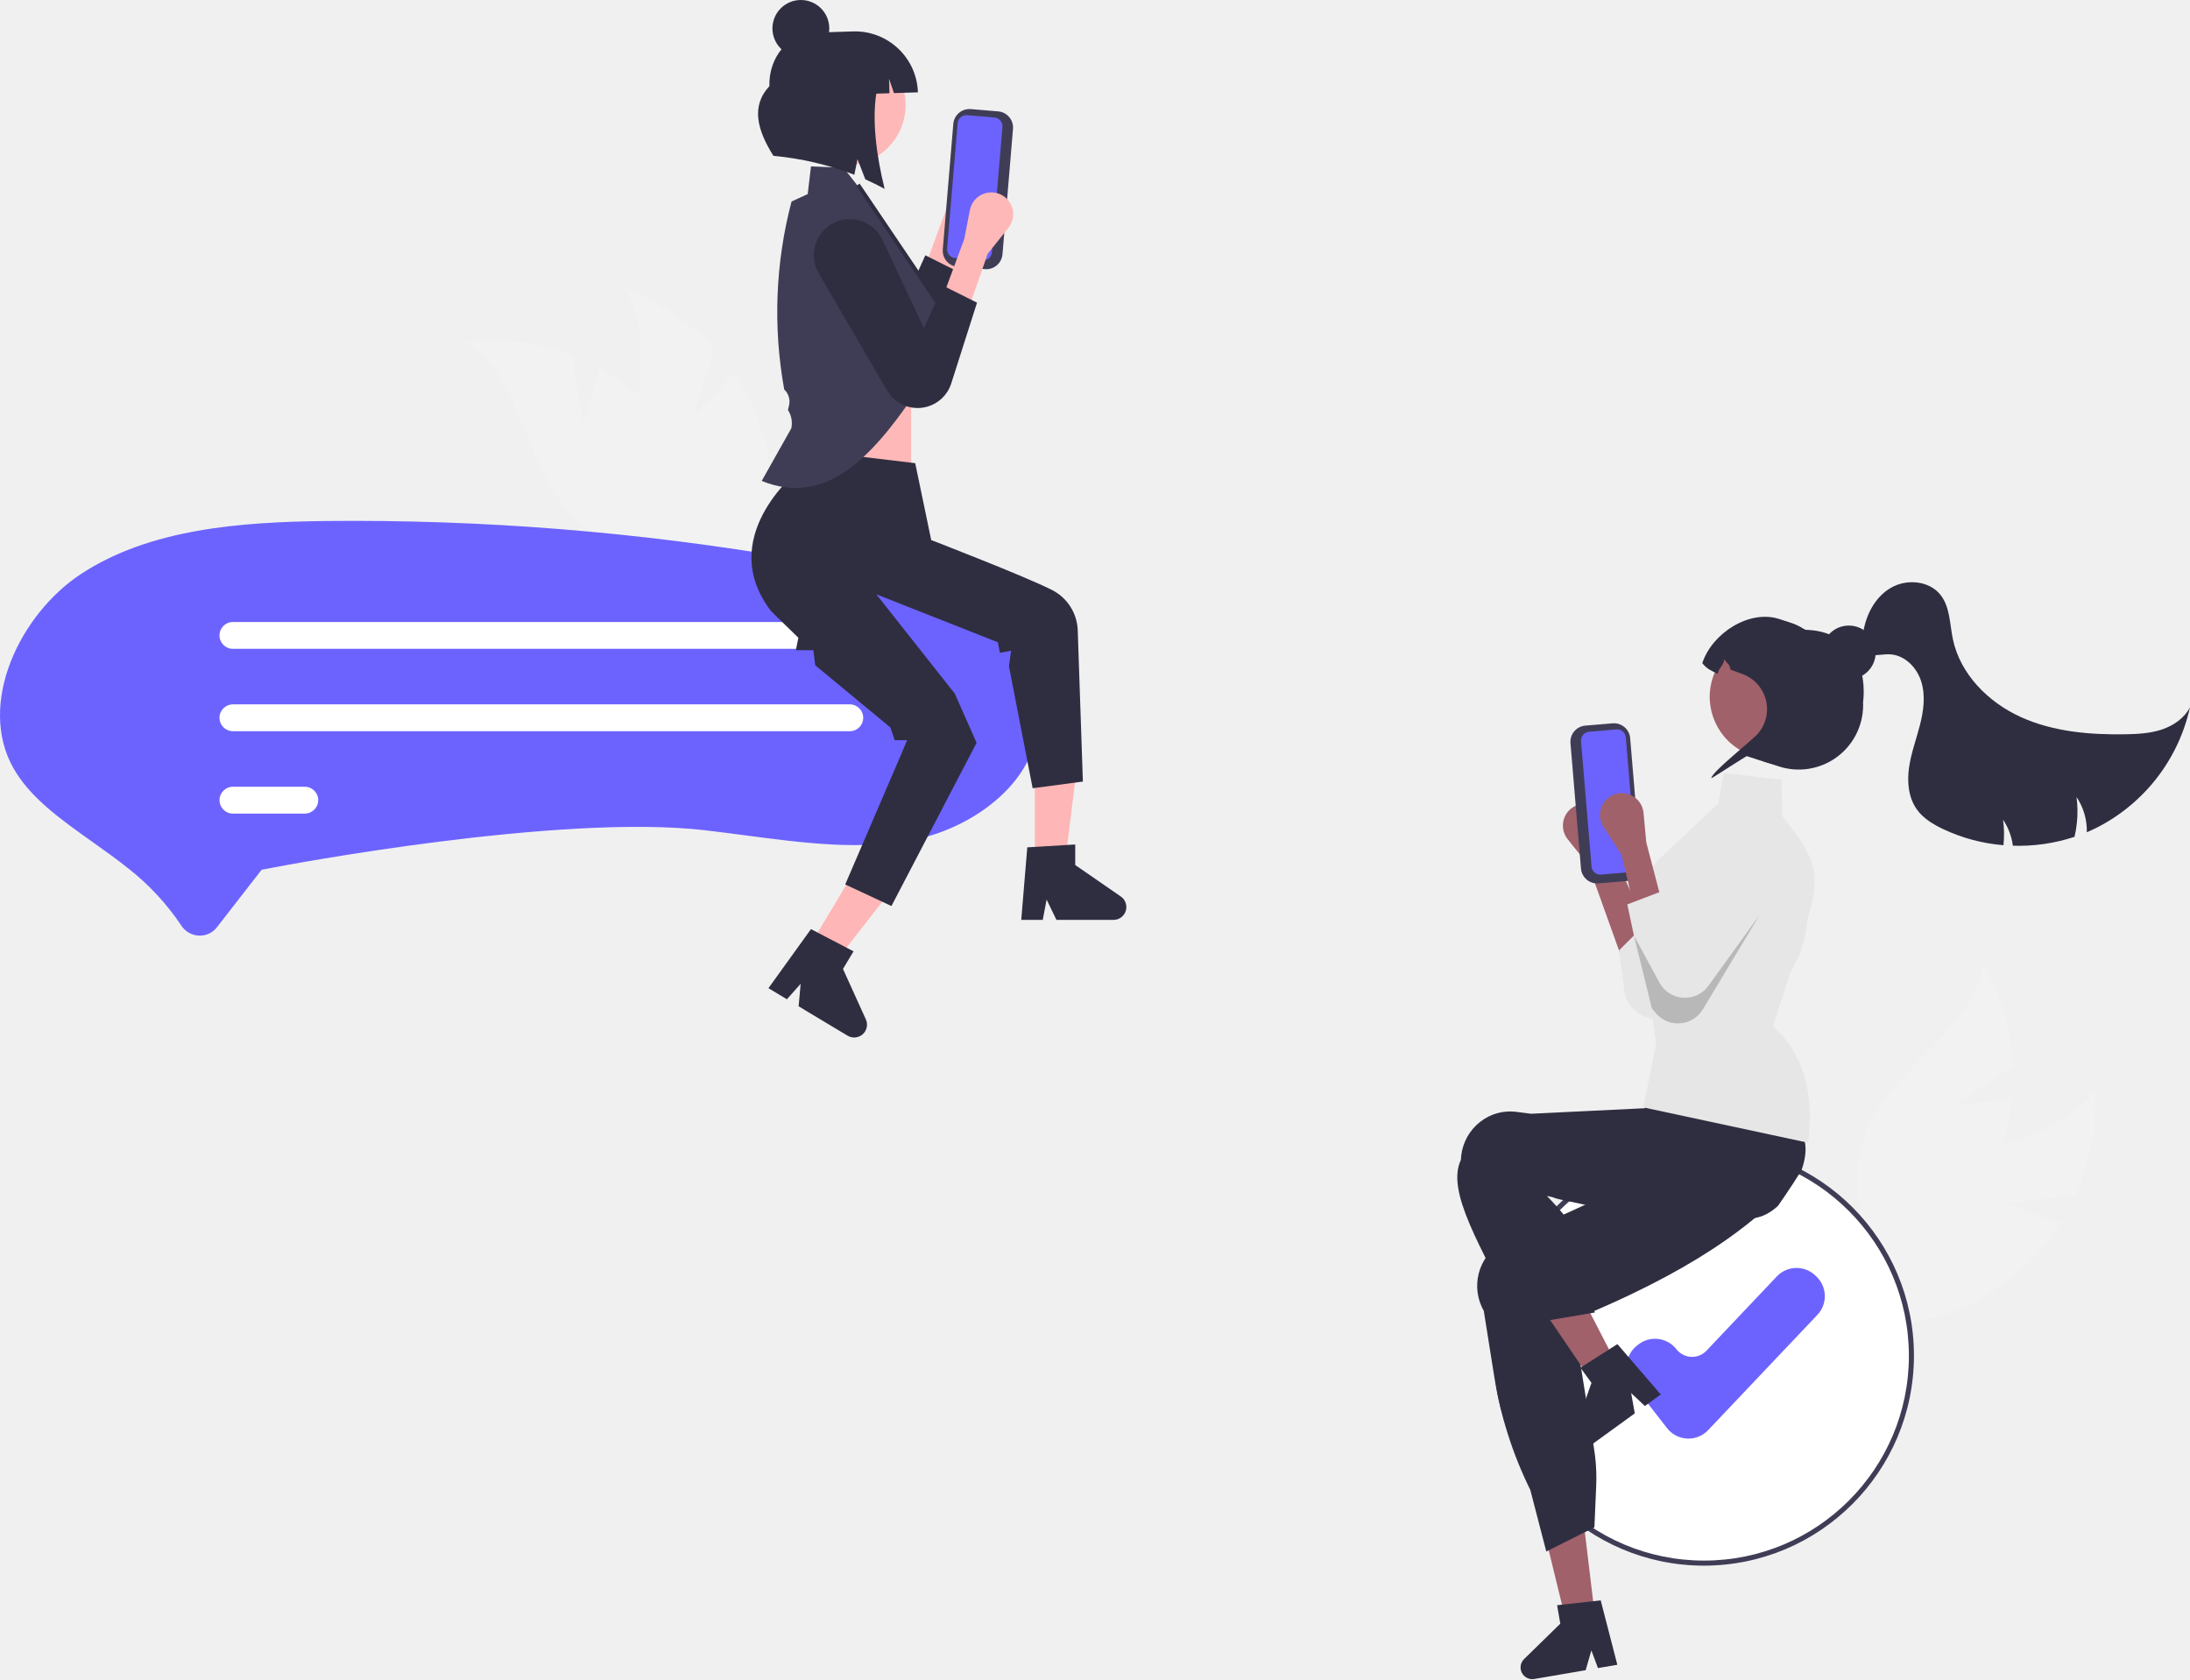
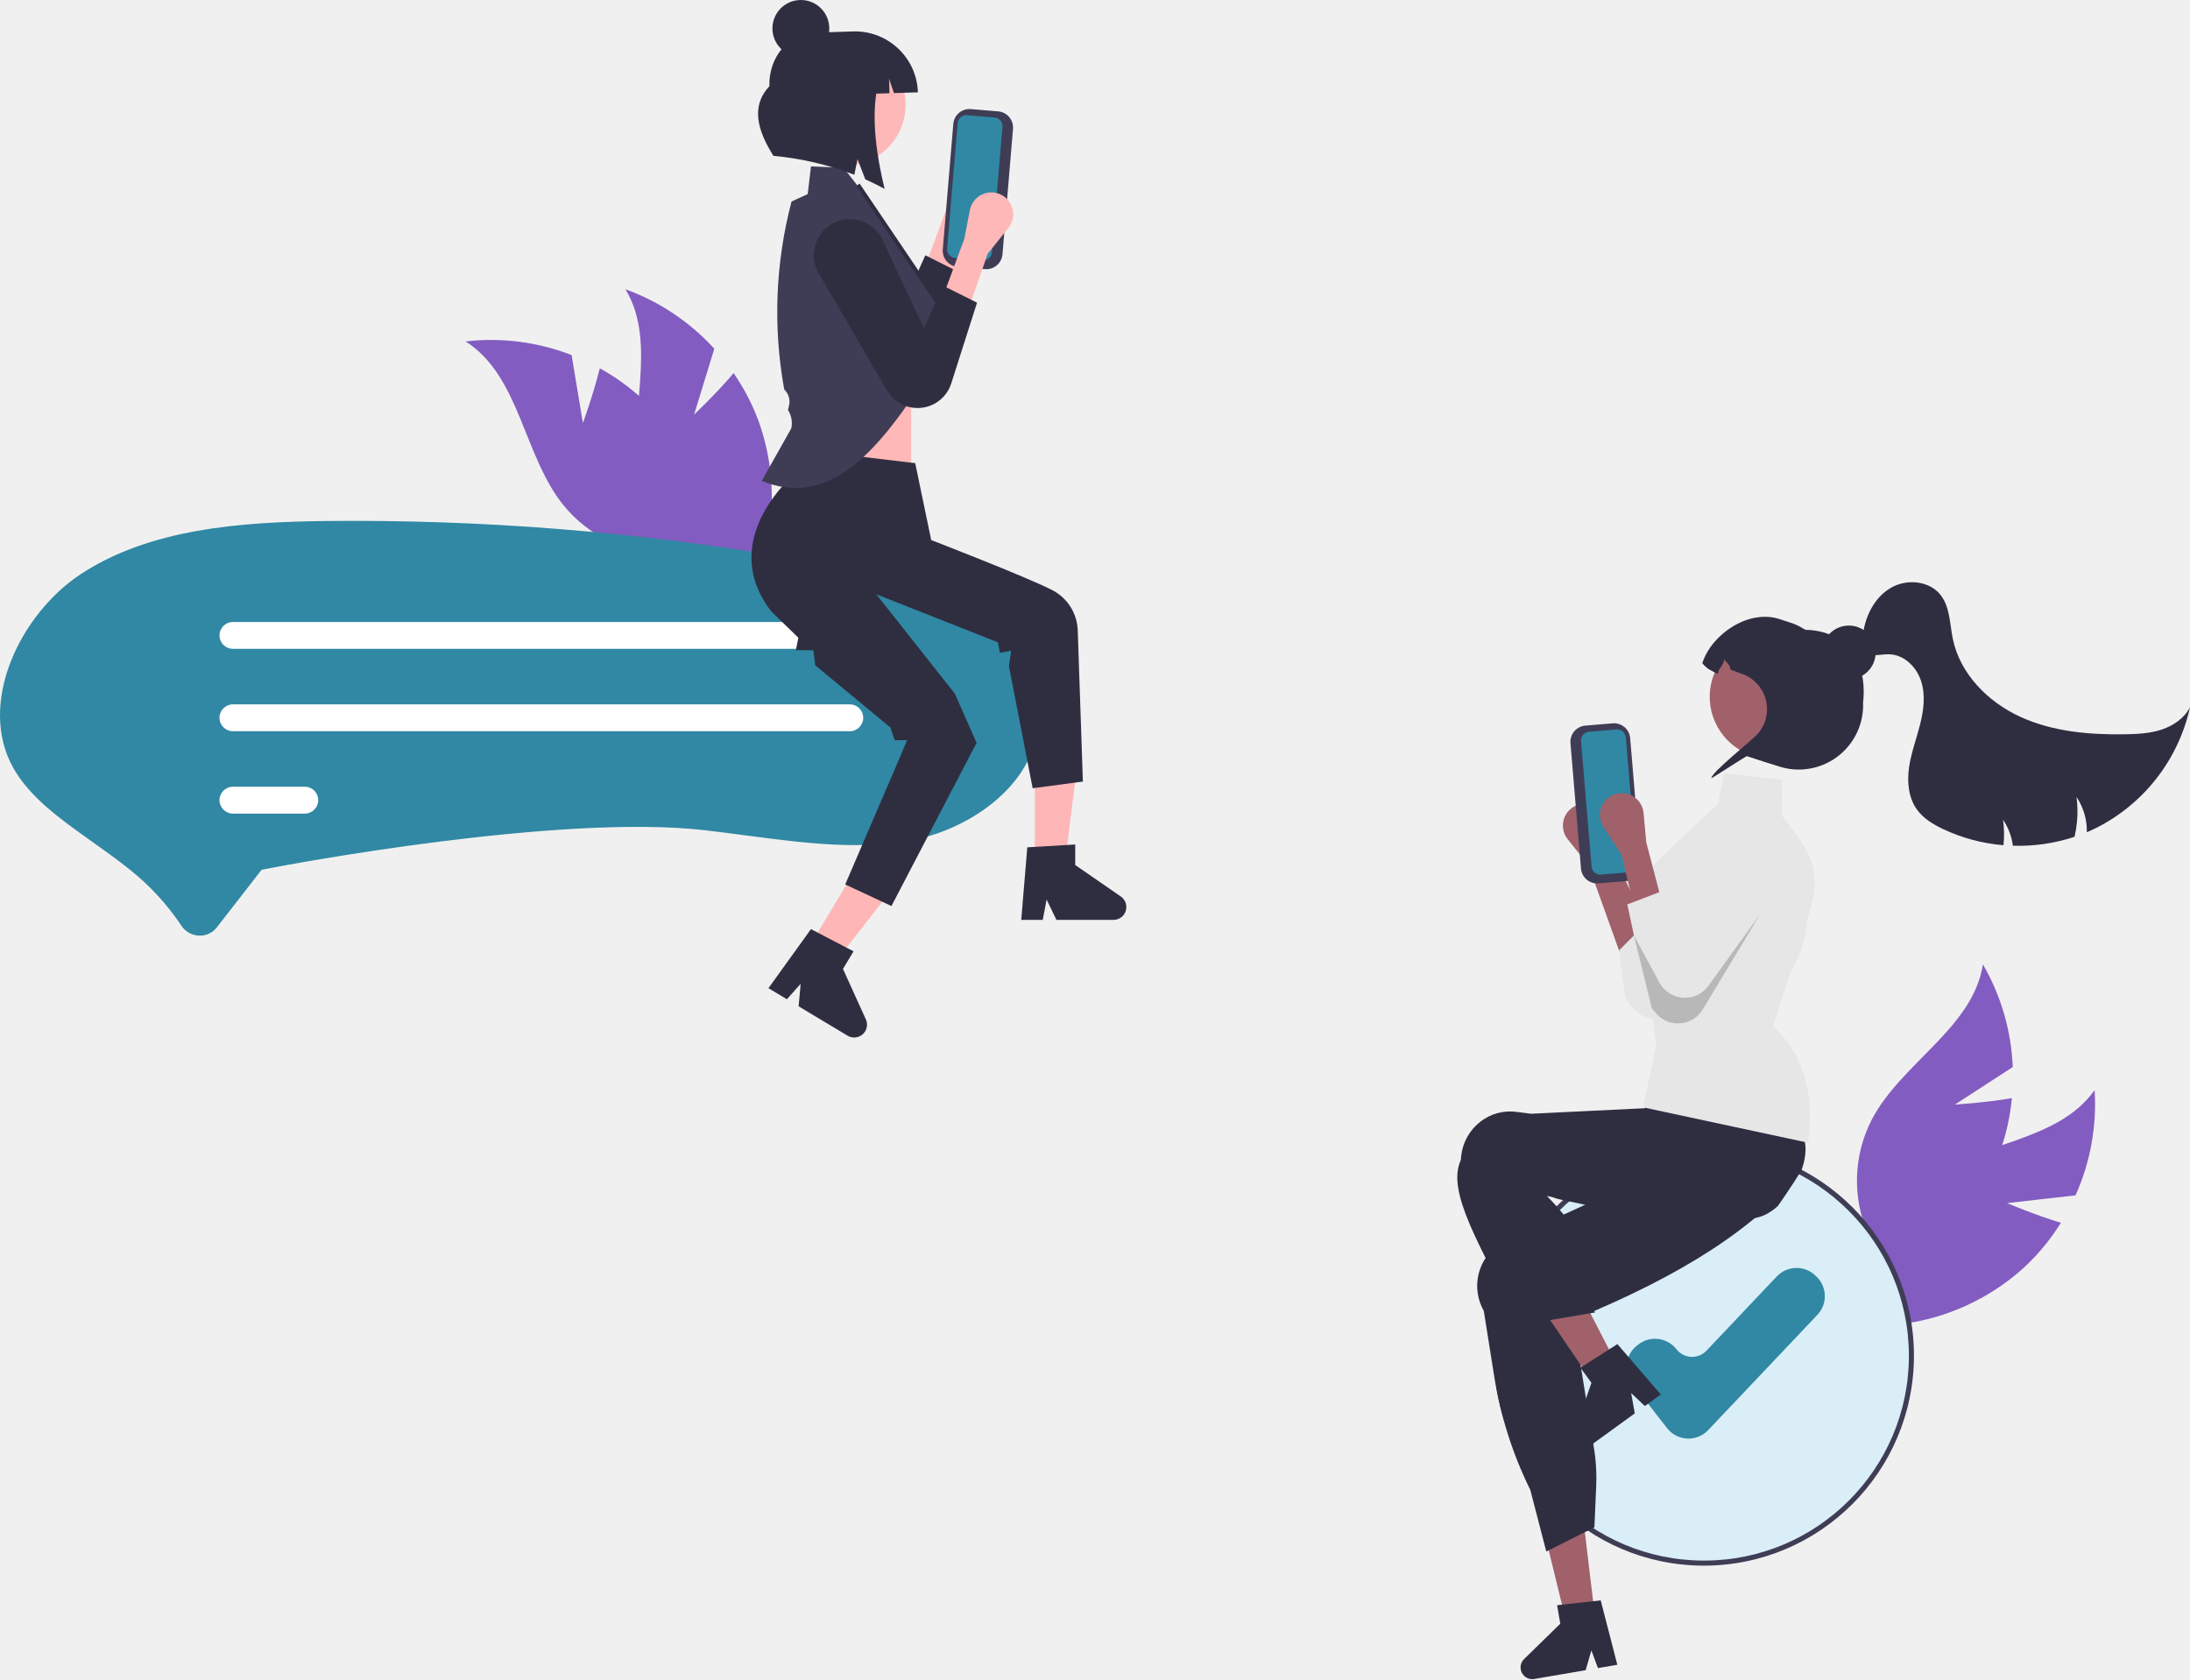
<svg xmlns="http://www.w3.org/2000/svg" data-name="Layer 1" width="864.762" height="663.114" viewBox="0 0 864.762 663.114">
-   <path d="M960.145,593.558l27.03-3.065a87.77,87.77,0,0,0,7.539-41.552c-14.693,20.716-45.776,20.384-66.431,35.162a52.794,52.794,0,0,0-21.692,40.292l-8.925,17.105a88.466,88.466,0,0,0,70.244-23.506,85.453,85.453,0,0,0,13.484-16.666C970.757,598.107,960.145,593.558,960.145,593.558Z" transform="translate(-167.619 -118.4431)" fill="#f2f2f2" />
-   <path d="M939.565,554.633l22.826-14.798A87.77,87.77,0,0,0,950.607,499.282c-3.912,25.094-31.881,38.66-43.777,61.098a52.794,52.794,0,0,0-1.445,45.737l-.36,19.29a88.466,88.466,0,0,0,52.388-52.366,85.453,85.453,0,0,0,4.636-20.93C951.092,553.972,939.565,554.633,939.565,554.633Z" transform="translate(-167.619 -118.4431)" fill="#f2f2f2" />
-   <circle cx="672.853" cy="535.378" r="81.909" fill="#fff" />
+   <path d="M960.145,593.558l27.03-3.065a87.77,87.77,0,0,0,7.539-41.552c-14.693,20.716-45.776,20.384-66.431,35.162a52.794,52.794,0,0,0-21.692,40.292l-8.925,17.105a88.466,88.466,0,0,0,70.244-23.506,85.453,85.453,0,0,0,13.484-16.666C970.757,598.107,960.145,593.558,960.145,593.558Z" transform="translate(-167.619 -118.4431)" fill="#835cc1" />
+   <path d="M939.565,554.633l22.826-14.798A87.77,87.77,0,0,0,950.607,499.282c-3.912,25.094-31.881,38.66-43.777,61.098a52.794,52.794,0,0,0-1.445,45.737l-.36,19.29a88.466,88.466,0,0,0,52.388-52.366,85.453,85.453,0,0,0,4.636-20.93C951.092,553.972,939.565,554.633,939.565,554.633Z" transform="translate(-167.619 -118.4431)" fill="#835cc1" />
+   <circle cx="672.853" cy="535.378" r="81.909" fill="#daeef7" />
  <path d="M840.472,736.73A82.909,82.909,0,1,1,923.381,653.821,83.003,83.003,0,0,1,840.472,736.73Zm0-163.817A80.909,80.909,0,1,0,921.381,653.821,81,81,0,0,0,840.472,572.913Z" transform="translate(-167.619 -118.4431)" fill="#3f3d56" />
-   <path d="M834.34,686.557c-.175,0-.349-.006-.524-.014a10.711,10.711,0,0,1-7.94-4.126L812.187,664.819a10.716,10.716,0,0,1,1.878-15.04l.493-.383a10.715,10.715,0,0,1,15.043,1.88,7.816,7.816,0,0,0,11.837.576L869.231,622.51a10.732,10.732,0,0,1,15.152-.412l.456.434a10.714,10.714,0,0,1,.409,15.151L842.117,683.209A10.705,10.705,0,0,1,834.34,686.557Z" transform="translate(-167.619 -118.4431)" fill="#6c63ff" />
+   <path d="M834.34,686.557c-.175,0-.349-.006-.524-.014a10.711,10.711,0,0,1-7.94-4.126L812.187,664.819a10.716,10.716,0,0,1,1.878-15.04l.493-.383a10.715,10.715,0,0,1,15.043,1.88,7.816,7.816,0,0,0,11.837.576L869.231,622.51a10.732,10.732,0,0,1,15.152-.412l.456.434a10.714,10.714,0,0,1,.409,15.151L842.117,683.209A10.705,10.705,0,0,1,834.34,686.557Z" transform="translate(-167.619 -118.4431)" fill="#3088a4" />
  <polygon points="630.005 640.052 618.645 641.317 607.882 597.245 624.647 595.377 630.005 640.052" fill="#a0616a" />
  <path d="M872.464,560.357c-.353-.351-.735-.693-1.116-1.018a103.626,103.626,0,0,0-9.176-6.795c-3.599-2.398-7.649-4.846-12.23-7.373q-3.326-1.837-7.03-3.75-1.855-.959-3.818-1.932a1.929,1.929,0,0,0-.172-.089l-.379-.192-27.568,22.757-1.958,1.539,5.078,6.262s-.442,4.979-.432,4.981l-5.041,12.58-.055.026-17.96,8.197-18.508,8.449-9.941,4.541a19.097,19.097,0,0,0-10.022,10.829,19.853,19.853,0,0,0,.654,15.333c.222.486.472.973.737,1.441l4.131,25.972a156.324,156.324,0,0,0,14.231,44.71l6.309,24.312.959-.481,14.269-7.147,3.77-1.884.712-16.335c.081-1.862.092-3.734.026-5.602a72.007,72.007,0,0,0-.875-9.127l-8.181-50.941q2.178-.888,4.296-1.784,9.821-4.109,18.596-8.308c19.026-9.093,34.526-18.533,47.19-28.759q5.338-4.302,10.014-8.807,1.719-1.646,3.346-3.324c.258-.259.51-.514.757-.775a19.328,19.328,0,0,0,4.796-17.871A19.721,19.721,0,0,0,872.464,560.357Z" transform="translate(-167.619 -118.4431)" fill="#2f2e41" />
  <path d="M796.699,750.78l-12.297,1.359-1.93.211,1.256,7.302L769.438,773.613a4.629,4.629,0,0,0,4.014,7.877l20.294-3.476,2.258-7.822,2.604,6.989,7.644-1.308L799.689,750.452Z" transform="translate(-167.619 -118.4431)" fill="#2f2e41" />
  <path d="M808.402,497.915,818.931,486.749,804.078,454.251l-2.209-11.415a8.631,8.631,0,0,0-14.09-4.913h0a8.631,8.631,0,0,0-1.123,11.944l8.201,10.251Z" transform="translate(-167.619 -118.4431)" fill="#a0616a" />
  <path d="M818.931,481.749l-12,12,2.296,17.545a13.953,13.953,0,0,0,10.06,9.331h0a13.953,13.953,0,0,0,15.196-6.395L861.475,467.966a14.242,14.242,0,0,0-4.592-19.36h0a14.243,14.243,0,0,0-20.402,5.75L820.006,489.46Z" transform="translate(-167.619 -118.4431)" fill="#e6e6e6" />
  <path d="M806.842,658.826c-.62.631-1.242,1.255-1.871,1.88-1.251,1.249-2.52,2.487-3.793,3.71-.64.613-1.288,1.227-1.929,1.832l.005.022-.042.018-.013.011-1.067.551-2.657-3.913-1.225-1.802-1.732-2.553-3.172-4.669L772.642,629.327l14.98-7.733,1.18,2.296.007-.002.583,1.138,10.955,21.226,2.237,4.34.07.131,1.344,2.591,1.16,2.246,1.293,2.51Z" transform="translate(-167.619 -118.4431)" fill="#a0616a" />
  <path d="M803.747,650.857l-10.428,6.658-1.637,1.043,4.356,5.994-6.643,18.841a4.629,4.629,0,0,0,7.084,5.29l16.664-12.093-1.435-8.014,5.426,5.116,6.278-4.554-17.129-19.897Z" transform="translate(-167.619 -118.4431)" fill="#2f2e41" />
-   <path d="M441.689,282.178l7.985-26.005a87.77,87.77,0,0,0-35.084-23.506c13.124,21.743.407,50.108,5.706,74.946a52.794,52.794,0,0,0,28.277,35.978l12.117,15.014a88.466,88.466,0,0,0,6.502-73.787,85.453,85.453,0,0,0-9.894-19.018C450.098,274.266,441.689,282.178,441.689,282.178Z" transform="translate(-167.619 -118.4431)" fill="#f2f2f2" />
-   <path d="M397.784,285.501l-4.451-26.836a87.77,87.77,0,0,0-41.885-5.392c21.444,13.608,22.711,44.667,38.532,64.535a52.794,52.794,0,0,0,41.355,19.591l17.541,8.034a88.466,88.466,0,0,0-27.088-68.942,85.453,85.453,0,0,0-17.337-12.609C401.782,274.669,397.784,285.501,397.784,285.501Z" transform="translate(-167.619 -118.4431)" fill="#f2f2f2" />
+   <path d="M441.689,282.178l7.985-26.005a87.77,87.77,0,0,0-35.084-23.506c13.124,21.743.407,50.108,5.706,74.946a52.794,52.794,0,0,0,28.277,35.978l12.117,15.014a88.466,88.466,0,0,0,6.502-73.787,85.453,85.453,0,0,0-9.894-19.018C450.098,274.266,441.689,282.178,441.689,282.178Z" transform="translate(-167.619 -118.4431)" fill="#835cc1" />
+   <path d="M397.784,285.501l-4.451-26.836a87.77,87.77,0,0,0-41.885-5.392c21.444,13.608,22.711,44.667,38.532,64.535a52.794,52.794,0,0,0,41.355,19.591l17.541,8.034a88.466,88.466,0,0,0-27.088-68.942,85.453,85.453,0,0,0-17.337-12.609C401.782,274.669,397.784,285.501,397.784,285.501Z" transform="translate(-167.619 -118.4431)" fill="#835cc1" />
  <path d="M550.606,206.686l8.201-10.251a8.631,8.631,0,0,0-1.123-11.944h0a8.631,8.631,0,0,0-14.09,4.913l-2.209,11.415-8.383,22.634L543.061,228.482Z" transform="translate(-167.619 -118.4431)" fill="#ffb8b8" />
  <path d="M525.457,236.027,508.982,200.923a14.243,14.243,0,0,0-20.402-5.75h0a14.242,14.242,0,0,0-4.592,19.36l26.992,46.265a13.953,13.953,0,0,0,15.196,6.395h0a13.953,13.953,0,0,0,10.06-9.331l10.179-31.894-13.413-6.706Z" transform="translate(-167.619 -118.4431)" fill="#2f2e41" />
  <path d="M556.543,224.729l-10.793-.905a6.42,6.42,0,0,1-5.855-6.926l4.152-49.522a6.42,6.42,0,0,1,6.926-5.855l10.793.905a6.42,6.42,0,0,1,5.855,6.926l-4.152,49.522A6.42,6.42,0,0,1,556.543,224.729Z" transform="translate(-167.619 -118.4431)" fill="#3f3d56" />
-   <path d="M549.5,163.941a3.46,3.46,0,0,0-3.733,3.155l-4.152,49.522a3.46,3.46,0,0,0,3.155,3.733l10.793.905a3.46,3.46,0,0,0,3.733-3.155l4.152-49.522a3.46,3.46,0,0,0-3.155-3.733Z" transform="translate(-167.619 -118.4431)" fill="#6c63ff" />
+   <path d="M549.5,163.941a3.46,3.46,0,0,0-3.733,3.155l-4.152,49.522a3.46,3.46,0,0,0,3.155,3.733l10.793.905a3.46,3.46,0,0,0,3.733-3.155l4.152-49.522a3.46,3.46,0,0,0-3.155-3.733Z" transform="translate(-167.619 -118.4431)" fill="#3088a4" />
  <rect x="314.897" y="150.859" width="44.903" height="44.903" fill="#ffb8b8" />
  <circle cx="368.533" cy="144.613" r="2.406" fill="#2f2e41" />
  <polygon points="408.613 340.53 420.589 340.529 426.287 294.335 408.611 294.336 408.613 340.53" fill="#ffb6b6" />
  <path d="M573.262,453.065l18.932-1.13v8.111l17.999,12.431a5.067,5.067,0,0,1-2.879,9.236H584.775l-3.885-8.023-1.517,8.023h-8.498Z" transform="translate(-167.619 -118.4431)" fill="#2f2e41" />
  <polygon points="319.732 373.506 330.001 379.669 358.659 342.994 343.504 333.898 319.732 373.506" fill="#ffb6b6" />
  <path d="M487.845,485.355l16.814,8.774-4.174,6.955,9.035,19.921a5.067,5.067,0,0,1-7.222,6.437L482.972,515.843l.798-8.879-5.43,6.099-7.286-4.374Z" transform="translate(-167.619 -118.4431)" fill="#2f2e41" />
-   <path d="M246.538,487.929c-.118,0-.236-.002-.356-.007a8.649,8.649,0,0,1-6.955-3.955A97.704,97.704,0,0,0,218.659,461.686c-4.827-3.858-9.871-7.446-14.749-10.915-12.584-8.948-24.435-17.375-31.014-29.02-14.343-25.391,2.548-60.758,26.679-76.618,27.066-17.789,62.667-20.579,97.107-20.945q5.369-.057,10.744-.056h0A1024.404,1024.404,0,0,1,492.431,341.048c20.294,3.744,41.536,8.331,58.606,19.461,16.969,11.065,27.283,28.49,26.276,44.393-1.469,23.216-26.08,40.563-48.49,45.099-21.36,4.319-43.55,1.4-67.042-1.691-5.186-.682-10.549-1.388-15.851-2.001-57.63-6.661-165.893,13.87-170.473,14.748l-4.544.87-17.631,22.689A8.461,8.461,0,0,1,246.538,487.929Z" transform="translate(-167.619 -118.4431)" fill="#6c63ff" />
+   <path d="M246.538,487.929c-.118,0-.236-.002-.356-.007a8.649,8.649,0,0,1-6.955-3.955A97.704,97.704,0,0,0,218.659,461.686c-4.827-3.858-9.871-7.446-14.749-10.915-12.584-8.948-24.435-17.375-31.014-29.02-14.343-25.391,2.548-60.758,26.679-76.618,27.066-17.789,62.667-20.579,97.107-20.945q5.369-.057,10.744-.056h0A1024.404,1024.404,0,0,1,492.431,341.048c20.294,3.744,41.536,8.331,58.606,19.461,16.969,11.065,27.283,28.49,26.276,44.393-1.469,23.216-26.08,40.563-48.49,45.099-21.36,4.319-43.55,1.4-67.042-1.691-5.186-.682-10.549-1.388-15.851-2.001-57.63-6.661-165.893,13.87-170.473,14.748l-4.544.87-17.631,22.689A8.461,8.461,0,0,1,246.538,487.929Z" transform="translate(-167.619 -118.4431)" fill="#3088a4" />
  <path d="M503.172,374.673H259.589a5.3,5.3,0,0,1,0-10.6H503.172a5.3,5.3,0,0,1,0,10.6Z" transform="translate(-167.619 -118.4431)" fill="#fff" />
  <path d="M503.172,407.204H259.589a5.3,5.3,0,1,1-.011-10.6h243.595a5.3,5.3,0,0,1,0,10.6Z" transform="translate(-167.619 -118.4431)" fill="#fff" />
  <path d="M287.975,439.734H259.589a5.3,5.3,0,0,1,0-10.6H287.975a5.3,5.3,0,0,1,0,10.6Z" transform="translate(-167.619 -118.4431)" fill="#fff" />
  <path d="M529.008,301.35l-48.009-5.729,1.381,9.102s-32.509,26.195-10.255,55.098l10.744,10.478-.989,4.924h6.9l.74,5.941,29.68,24.568,1.704,5.027h4.888l-2.389,5.715-22.035,51.249,18.256,8.512,33.623-64.457-8.612-19.427-30.982-39.213,47.987,18.954.818,4.161,4.411-.835-.852,6.124,9.364,48.181,19.835-2.632-2.039-59.951a18.59,18.59,0,0,0-10.128-15.694c-10.167-5.222-47.726-19.733-47.726-19.733Z" transform="translate(-167.619 -118.4431)" fill="#2f2e41" />
  <path d="M509.778,196.334l-9.038-11.618-12.893-.559-1.287,10.927L480.172,198.03a171.329,171.329,0,0,0-2.886,74.227l0,0h0a6.609,6.609,0,0,1,1.88,6.42l-.414,1.651.038.06a9.672,9.672,0,0,1,1.284,7.22h0L468.396,308.361c24.801,10.108,42.982-8.742,59.825-33.445l10.424-36.083Z" transform="translate(-167.619 -118.4431)" fill="#3f3d56" />
  <polygon points="369.331 144.693 371.765 120.349 339.45 72.513 338.121 73.41 370.111 120.767 367.735 144.533 369.331 144.693" fill="#2f2e41" />
  <circle cx="333.752" cy="41.482" r="23.838" fill="#ffb8b8" />
  <path d="M504.436,130.853l-2.991.095-1.016.032-11.384.361c-10.09.32-17.978,9.782-17.617,21.133-7.371,7.886-4.782,17.391,1.586,27.51a119.655,119.655,0,0,1,31.959,7.47l1.242-6.18,3.09,7.989q3.838,1.712,7.623,3.768c-3.323-13.494-4.943-27.01-3.292-37.601l5.213-.165-.181-5.705,1.951,5.649,9.451-.3v0A24.857,24.857,0,0,0,504.436,130.853Z" transform="translate(-167.619 -118.4431)" fill="#2f2e41" />
  <circle cx="316.235" cy="11.226" r="11.226" fill="#2f2e41" />
  <path d="M557.606,218.686l8.201-10.251a8.631,8.631,0,0,0-1.123-11.944h0a8.631,8.631,0,0,0-14.09,4.913l-2.209,11.415-8.383,22.634L550.061,240.482Z" transform="translate(-167.619 -118.4431)" fill="#ffb8b8" />
  <path d="M532.457,248.027,515.982,212.923a14.243,14.243,0,0,0-20.402-5.75h0a14.242,14.242,0,0,0-4.592,19.36l26.992,46.265a13.953,13.953,0,0,0,15.196,6.395h0a13.953,13.953,0,0,0,10.06-9.331l10.179-31.894-13.413-6.706Z" transform="translate(-167.619 -118.4431)" fill="#2f2e41" />
  <path d="M878.936,580.675c-1.038,1.666-2.098,3.325-3.166,4.969q-2.977,4.59-6.112,9.043c0,.008-.008.008-.015.015a21.384,21.384,0,0,1-4.014,2.931c-.061.045-.129.076-.189.114a14.799,14.799,0,0,1-3.378,1.356c-.424.106-.856.212-1.28.318-1.53.364-3.045.674-4.552.947-2.681.477-5.332.818-7.968,1.03-.212.023-.424.038-.636.053-10.838.795-21.389-.485-32.402-2.583-5.438-1.03-10.99-2.265-16.739-3.545-1.878-.424-3.764-.841-5.673-1.257-.144-.03-.295-.068-.447-.098-2.727-.598-5.499-1.189-8.339-1.772-3.575-.735-1.742-.777-5.575-1.451,0,0,8.842,8.979,10.312,12.872,1.636,4.787,2.931,8.574.197,16.458l8.491,16.67L767.931,641.749c-16.27-31.881-29.272-52.874-23.464-65.238.023-.576.068-1.159.144-1.734a19.843,19.843,0,0,1,7.551-13.361,19.109,19.109,0,0,1,14.232-3.893l5.794.75,44.937-2.183,1.765-7.195.326-.121,10.354-3.795,35.81-13.126.091-.03,2.356-.863.28.454c.083.136.167.273.242.409a70.195,70.195,0,0,1,5.658,13.133,206.174,206.174,0,0,1,5.946,22.699q.102.5.182.909l.023.083c.023.129.038.212.045.235C881.027,572.32,880.451,576.516,878.936,580.675Z" transform="translate(-167.619 -118.4431)" fill="#2f2e41" />
  <line x1="617.119" y1="550.991" x2="616.407" y2="550.991" fill="#2f2e41" />
  <path d="M871.381,440.723l-.259-14.354-22.741-2.646-2.385,12.121-23.901,22.46c-16.993,20.775-4.645,35.101-3.906,37.232l2.102,26.196,1.322,9.102-5.162,24.909,65.152,13.976c2.086-17.221-.237-33.222-13.839-46.102l6.873-21.385,0,0a43.912,43.912,0,0,0,6.392-18.421l.247-2.236C887.35,462.651,883.753,456.28,871.381,440.723Z" transform="translate(-167.619 -118.4431)" fill="#e6e6e6" />
  <path d="M903.286,395.861c.015.371.023.742.023,1.106a25.426,25.426,0,0,1-33.31,24.131l-4.673-1.522c-.038-.015-.083-.023-.121-.038l-7.703-2.515a5.267,5.267,0,0,1,.015-.977c-11.49-4.908,4.393-21.033,8.339-33.144.613-1.886-20.48-.477-19.48-2.09-.22-.114-.439-.227-.644-.341A31.216,31.216,0,0,1,880.208,367.035c.167.038.341.091.507.136,14.966.371,22.828,10.801,22.828,24.343A37.142,37.142,0,0,1,903.286,395.861Z" transform="translate(-167.619 -118.4431)" fill="#2f2e41" />
  <path d="M890.32,401.193a24.401,24.401,0,0,1-30.758,15.625q-1.045-.341-2.045-.773a24.39,24.39,0,0,1-13.58-29.978,24.146,24.146,0,0,1,2.439-5.256,24.393,24.393,0,0,1,43.944,20.382Z" transform="translate(-167.619 -118.4431)" fill="#a0616a" />
  <path d="M865.321,419.573a.844.844,0,0,1-.12-.04l-7.7-2.51c-.02-.33-14.16,9.03-14.12,8.7.22-2.53,16.15-14.87,18.53-17.74a14.759,14.759,0,0,0-6.48-23.44,1.181,1.181,0,0,1-.2-.07c-1.49-.52-2.92-1.05-4.26-1.58-.66-2.75-1-1.84-2.59-4.17.29,2.12-2.4,3.72-2.44,5.86-.55-.25-1.07-.51-1.57-.77-.22-.12-.43-.23-.64-.34a10.618,10.618,0,0,1-3.93-3.14c3.85-11.83,18.58-21.3,30.41-17.43l4.47,1.45a22.434,22.434,0,0,1,13.03,11.09,25.257,25.257,0,0,1,7.58,9.49C905.071,404.583,886.181,426.273,865.321,419.573Z" transform="translate(-167.619 -118.4431)" fill="#2f2e41" />
  <circle cx="730.048" cy="257.643" r="10.604" fill="#2f2e41" />
  <path d="M1032.381,397.713a70.321,70.321,0,0,1-37.12,47.73c-1.19.59-2.4,1.14-3.62,1.65a23.986,23.986,0,0,0-4.07-13.91,42.678,42.678,0,0,1,.16,10.04,42.241,42.241,0,0,1-.95,5.69,70.484,70.484,0,0,1-24.34,3.51,23.649,23.649,0,0,0-3.87-10.24,42.678,42.678,0,0,1,.16,10.04,68.904,68.904,0,0,1-23.93-6.41c-3.91-1.86-7.75-4.19-10.27-7.71-3.35-4.69-3.91-10.88-3.09-16.58.82-5.71,2.87-11.16,4.3-16.74s2.24-11.55.56-17.06c-1.67-5.52-6.36-10.43-12.11-10.86-2.62-.2-5.25.52-7.87.28-2.62-.25-5.46-2-5.52-4.63l2.51-4.08c1.06-7.14,4.7-14.22,10.94-17.85,6.23-3.64,15.19-2.86,19.64,2.82,3.75,4.78,3.61,11.42,4.84,17.37,2.86,13.82,13.91,24.94,26.75,30.8,12.85,5.85,27.31,7.08,41.43,6.84,4.84-.09,9.76-.35,14.36-1.88C1025.881,404.993,1030.181,402.033,1032.381,397.713Z" transform="translate(-167.619 -118.4431)" fill="#2f2e41" />
  <path d="M791.899,461.441l-4.152-49.522a6.42,6.42,0,0,1,5.855-6.926l10.793-.905a6.42,6.42,0,0,1,6.926,5.855l4.152,49.522a6.42,6.42,0,0,1-5.855,6.926l-10.793.905A6.42,6.42,0,0,1,791.899,461.441Z" transform="translate(-167.619 -118.4431)" fill="#3f3d56" />
-   <path d="M795.075,407.413a3.46,3.46,0,0,0-3.155,3.733l4.152,49.522a3.46,3.46,0,0,0,3.733,3.155l10.793-.905a3.46,3.46,0,0,0,3.155-3.733L809.601,409.663a3.46,3.46,0,0,0-3.733-3.155Z" transform="translate(-167.619 -118.4431)" fill="#6c63ff" />
+   <path d="M795.075,407.413a3.46,3.46,0,0,0-3.155,3.733l4.152,49.522a3.46,3.46,0,0,0,3.733,3.155l10.793-.905a3.46,3.46,0,0,0,3.155-3.733L809.601,409.663a3.46,3.46,0,0,0-3.733-3.155Z" transform="translate(-167.619 -118.4431)" fill="#3088a4" />
  <path d="M813.273,478.433l10.508-4.01-6.103-23.352-1.069-11.577a8.631,8.631,0,0,0-13.535-6.283h0a8.631,8.631,0,0,0-2.299,11.775l7.147,11.012Z" transform="translate(-167.619 -118.4431)" fill="#a0616a" />
  <path d="M824.196,470.252l-14.01,5.347,6.974,32.745a13.953,13.953,0,0,0,9.088,10.281h0a13.953,13.953,0,0,0,15.754-4.86l31.436-43.368a14.242,14.242,0,0,0-2.655-19.719h0a14.242,14.242,0,0,0-20.871,3.703l-19.867,33.302Z" transform="translate(-167.619 -118.4431)" fill="#e6e6e6" />
  <path d="M812.801,487.879l7.082,28.759,1.469,1.788a11.448,11.448,0,0,0,18.656-1.367l22.443-37.316-20.235,27.999A11.448,11.448,0,0,1,822.869,506.485Z" transform="translate(-167.619 -118.4431)" opacity="0.2" />
</svg>
